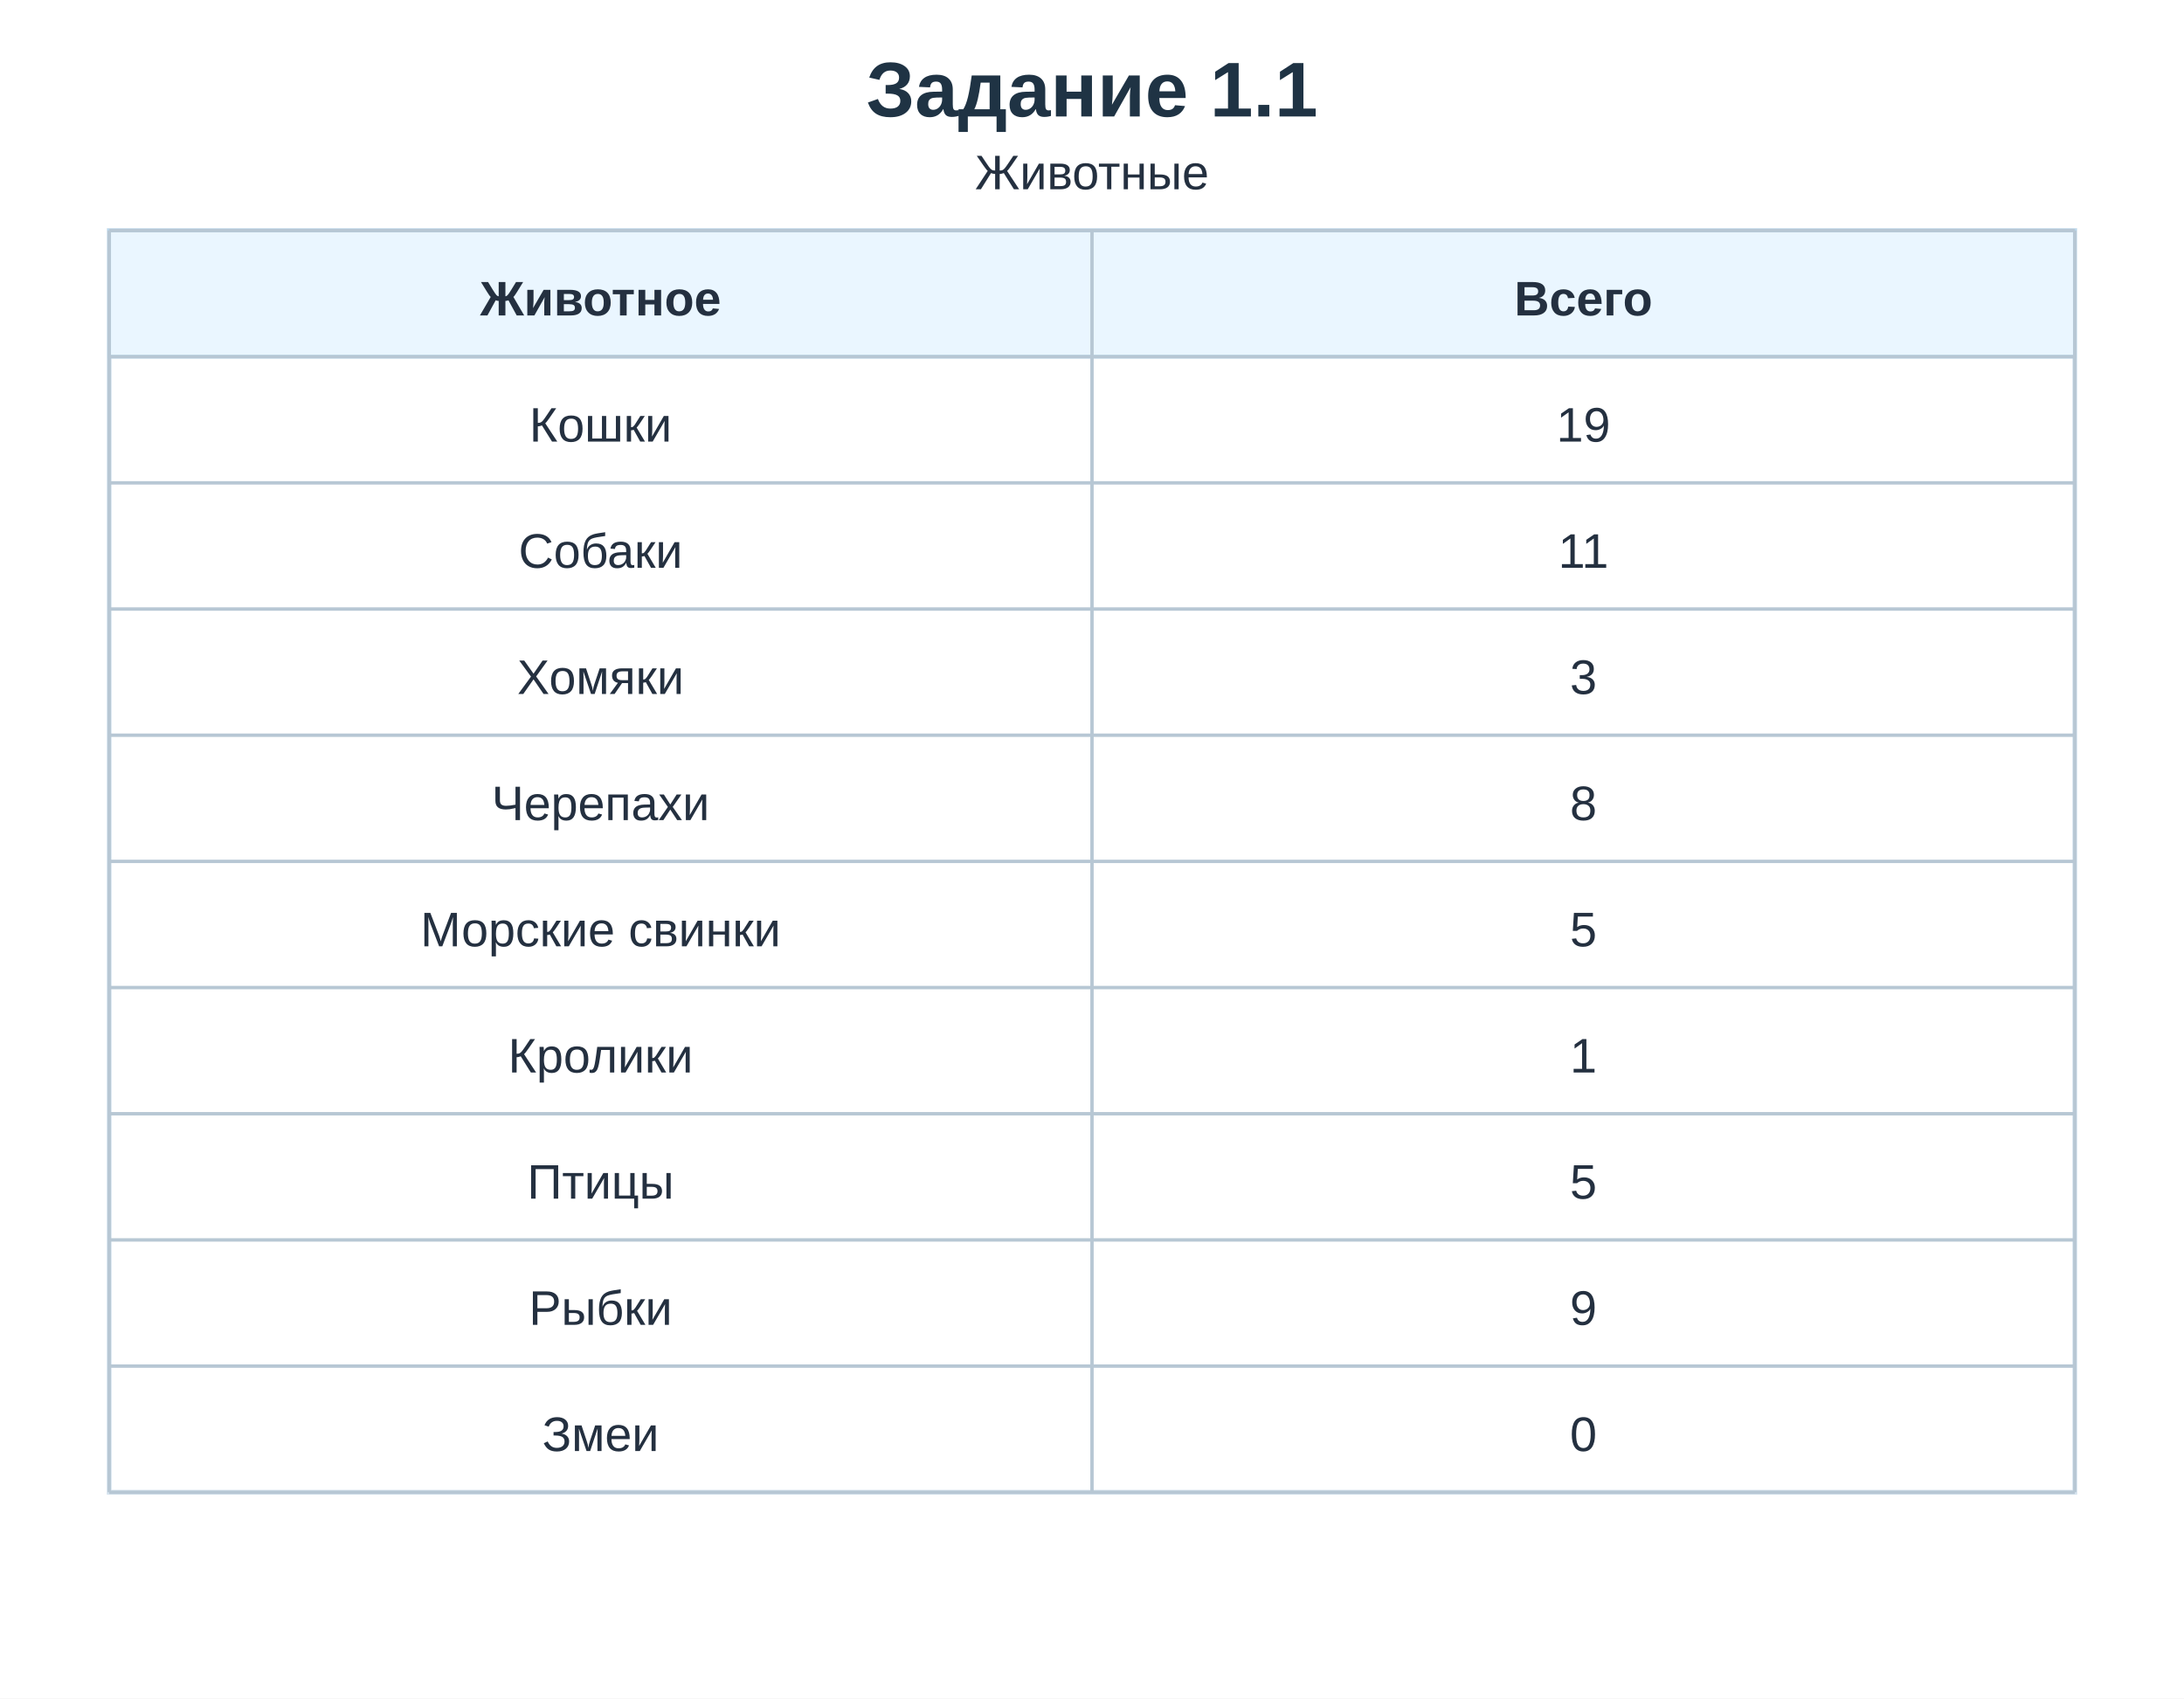
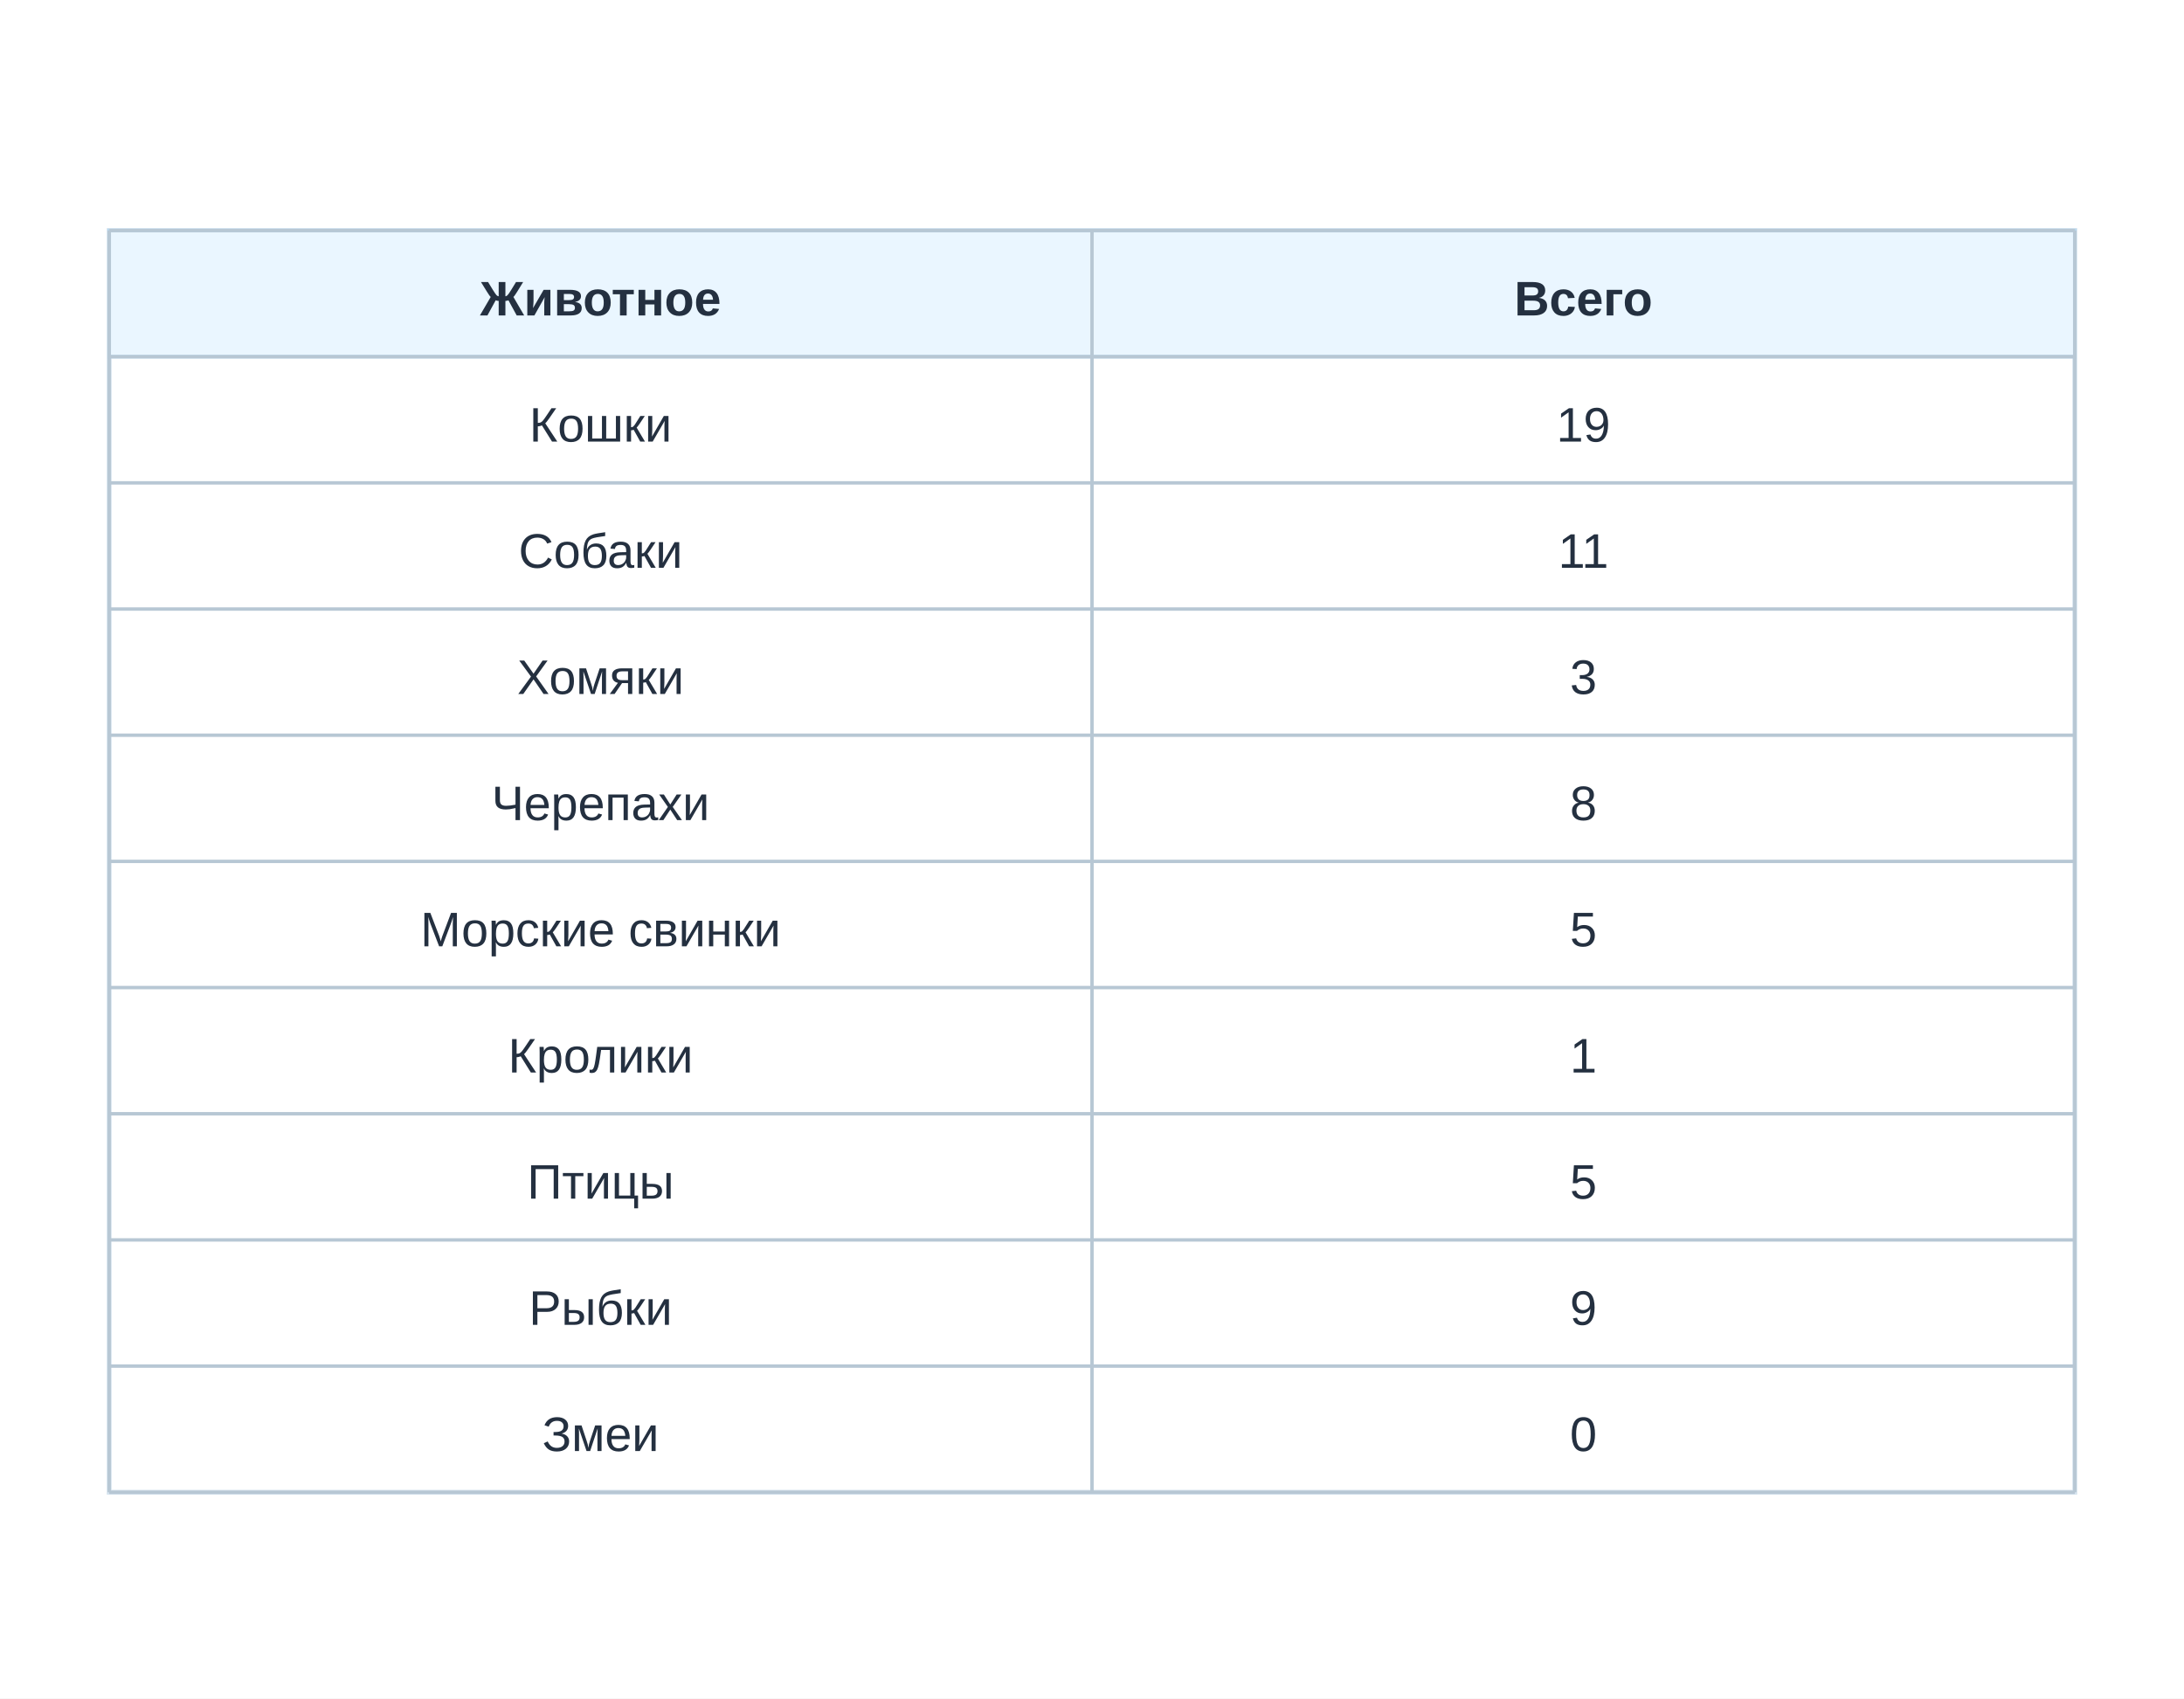
<svg xmlns="http://www.w3.org/2000/svg" width="900" height="700" viewBox="0 0 900 700" role="img">
  <style>
  .bg{fill:#ffffff}
  .card{fill:#ffffff;stroke:#d5e3ee;stroke-width:2}
  .head{fill:#eaf6ff;stroke:#b7d7ee;stroke-width:1.5}
  .grid{stroke:#b7c7d4;stroke-width:1.4}
  .axis{stroke:#37a6d6;stroke-width:4;stroke-linecap:round}
  .line{stroke:#2aa879;stroke-width:4;stroke-linecap:round;fill:none}
  .pink{stroke:#d66bb6;stroke-width:4;stroke-linecap:round;fill:none}
  .thin{stroke:#73808c;stroke-width:2;fill:none}
  .txt{font-family:Arial, sans-serif;font-size:26px;fill:#243040}
  .small{font-family:Arial, sans-serif;font-size:20px;fill:#243040}
  .tiny{font-family:Arial, sans-serif;font-size:16px;fill:#243040}
  .title{font-family:Arial, sans-serif;font-size:32px;font-weight:700;fill:#1f3344}
  .dot{fill:#243040}
  .box{fill:#fef9db;stroke:#e8d17d;stroke-width:2}
  .blank{fill:#fffdf0;stroke:#e8d17d;stroke-width:2}
</style>
  <rect class="bg" width="100%" height="100%" />
-   <text x="450.0" y="48" text-anchor="middle" class="title">Задание 1.1</text>
-   <text x="450.0" y="78" text-anchor="middle" class="small">Животные</text>
  <rect x="45" y="95" width="810" height="520" class="card" />
  <rect x="45" y="95" width="810" height="52" class="head" />
  <line x1="45.0" y1="95" x2="45.0" y2="615" class="grid" />
  <line x1="450.0" y1="95" x2="450.0" y2="615" class="grid" />
  <line x1="855.0" y1="95" x2="855.0" y2="615" class="grid" />
  <line x1="45" y1="95" x2="855" y2="95" class="grid" />
  <line x1="45" y1="147" x2="855" y2="147" class="grid" />
  <line x1="45" y1="199" x2="855" y2="199" class="grid" />
  <line x1="45" y1="251" x2="855" y2="251" class="grid" />
  <line x1="45" y1="303" x2="855" y2="303" class="grid" />
  <line x1="45" y1="355" x2="855" y2="355" class="grid" />
  <line x1="45" y1="407" x2="855" y2="407" class="grid" />
  <line x1="45" y1="459" x2="855" y2="459" class="grid" />
  <line x1="45" y1="511" x2="855" y2="511" class="grid" />
  <line x1="45" y1="563" x2="855" y2="563" class="grid" />
  <line x1="45" y1="615" x2="855" y2="615" class="grid" />
  <text x="247.5" y="130" text-anchor="middle" class="small" font-weight="700">Животное</text>
  <text x="652.5" y="130" text-anchor="middle" class="small" font-weight="700">Всего</text>
  <text x="247.5" y="182" text-anchor="middle" class="small">Кошки</text>
  <text x="652.5" y="182" text-anchor="middle" class="small">19</text>
  <text x="247.5" y="234" text-anchor="middle" class="small">Собаки</text>
  <text x="652.5" y="234" text-anchor="middle" class="small">11</text>
  <text x="247.5" y="286" text-anchor="middle" class="small">Хомяки</text>
  <text x="652.5" y="286" text-anchor="middle" class="small">3</text>
  <text x="247.5" y="338" text-anchor="middle" class="small">Черепахи</text>
  <text x="652.5" y="338" text-anchor="middle" class="small">8</text>
  <text x="247.5" y="390" text-anchor="middle" class="small">Морские свинки</text>
  <text x="652.5" y="390" text-anchor="middle" class="small">5</text>
  <text x="247.5" y="442" text-anchor="middle" class="small">Кролики</text>
  <text x="652.5" y="442" text-anchor="middle" class="small">1</text>
  <text x="247.5" y="494" text-anchor="middle" class="small">Птицы</text>
  <text x="652.5" y="494" text-anchor="middle" class="small">5</text>
  <text x="247.5" y="546" text-anchor="middle" class="small">Рыбки</text>
  <text x="652.5" y="546" text-anchor="middle" class="small">9</text>
  <text x="247.5" y="598" text-anchor="middle" class="small">Змеи</text>
  <text x="652.5" y="598" text-anchor="middle" class="small">0</text>
</svg>
